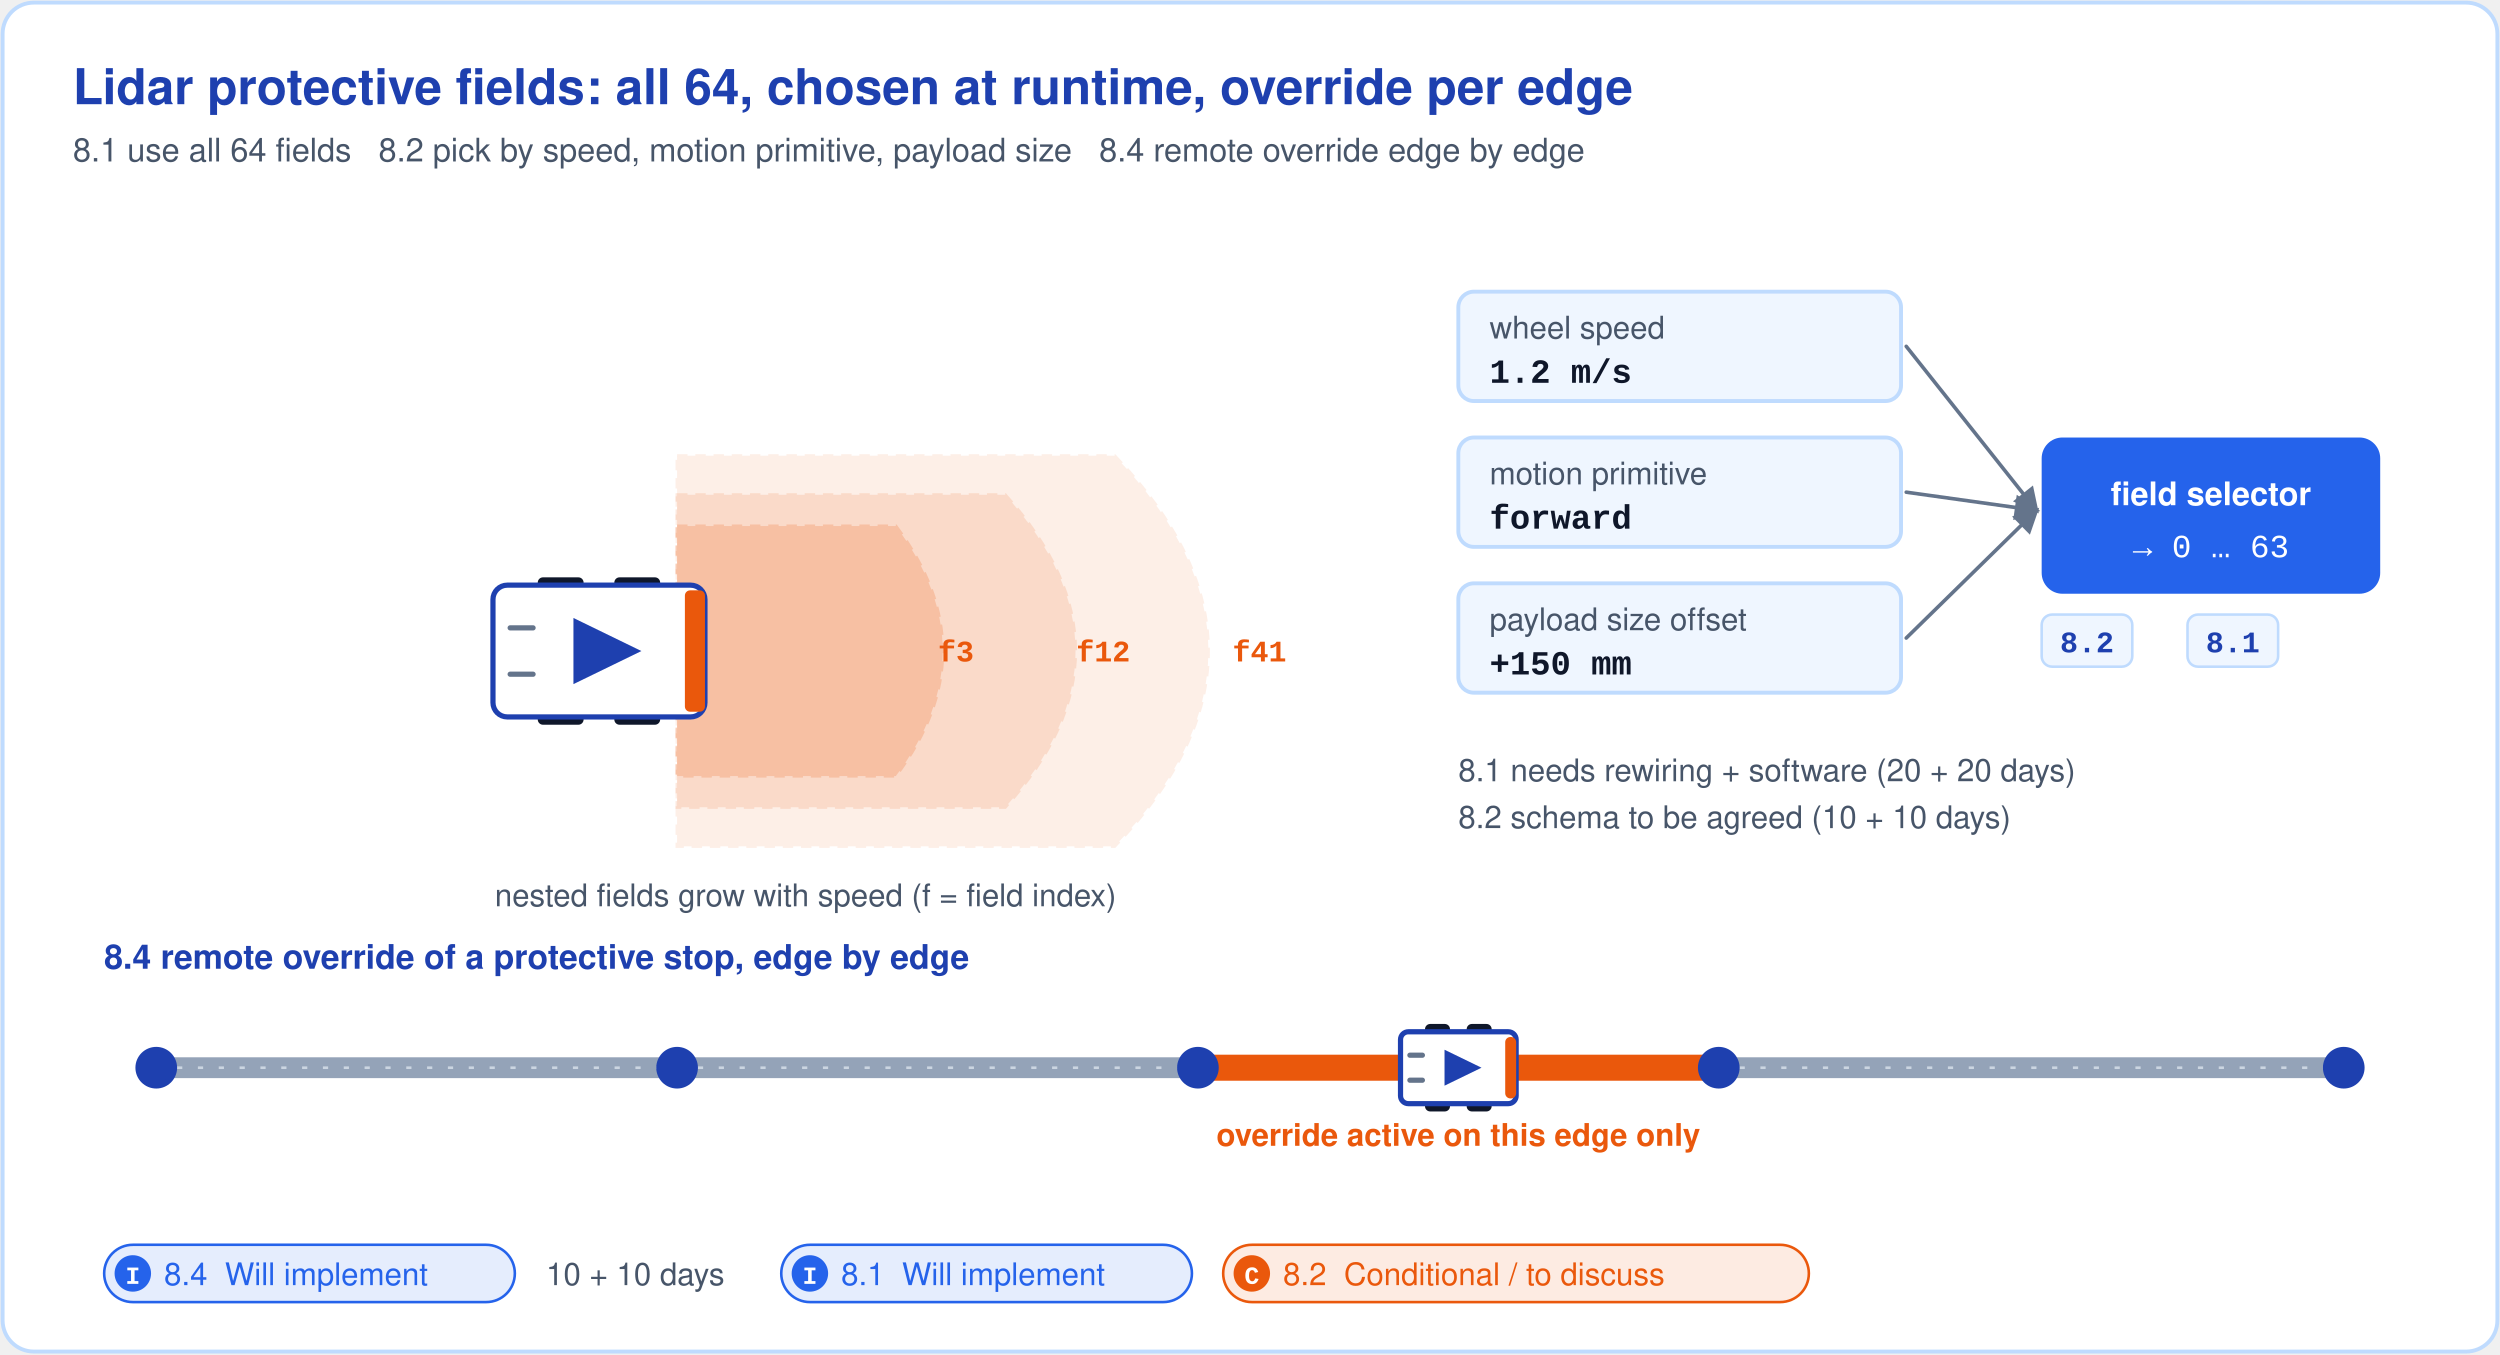
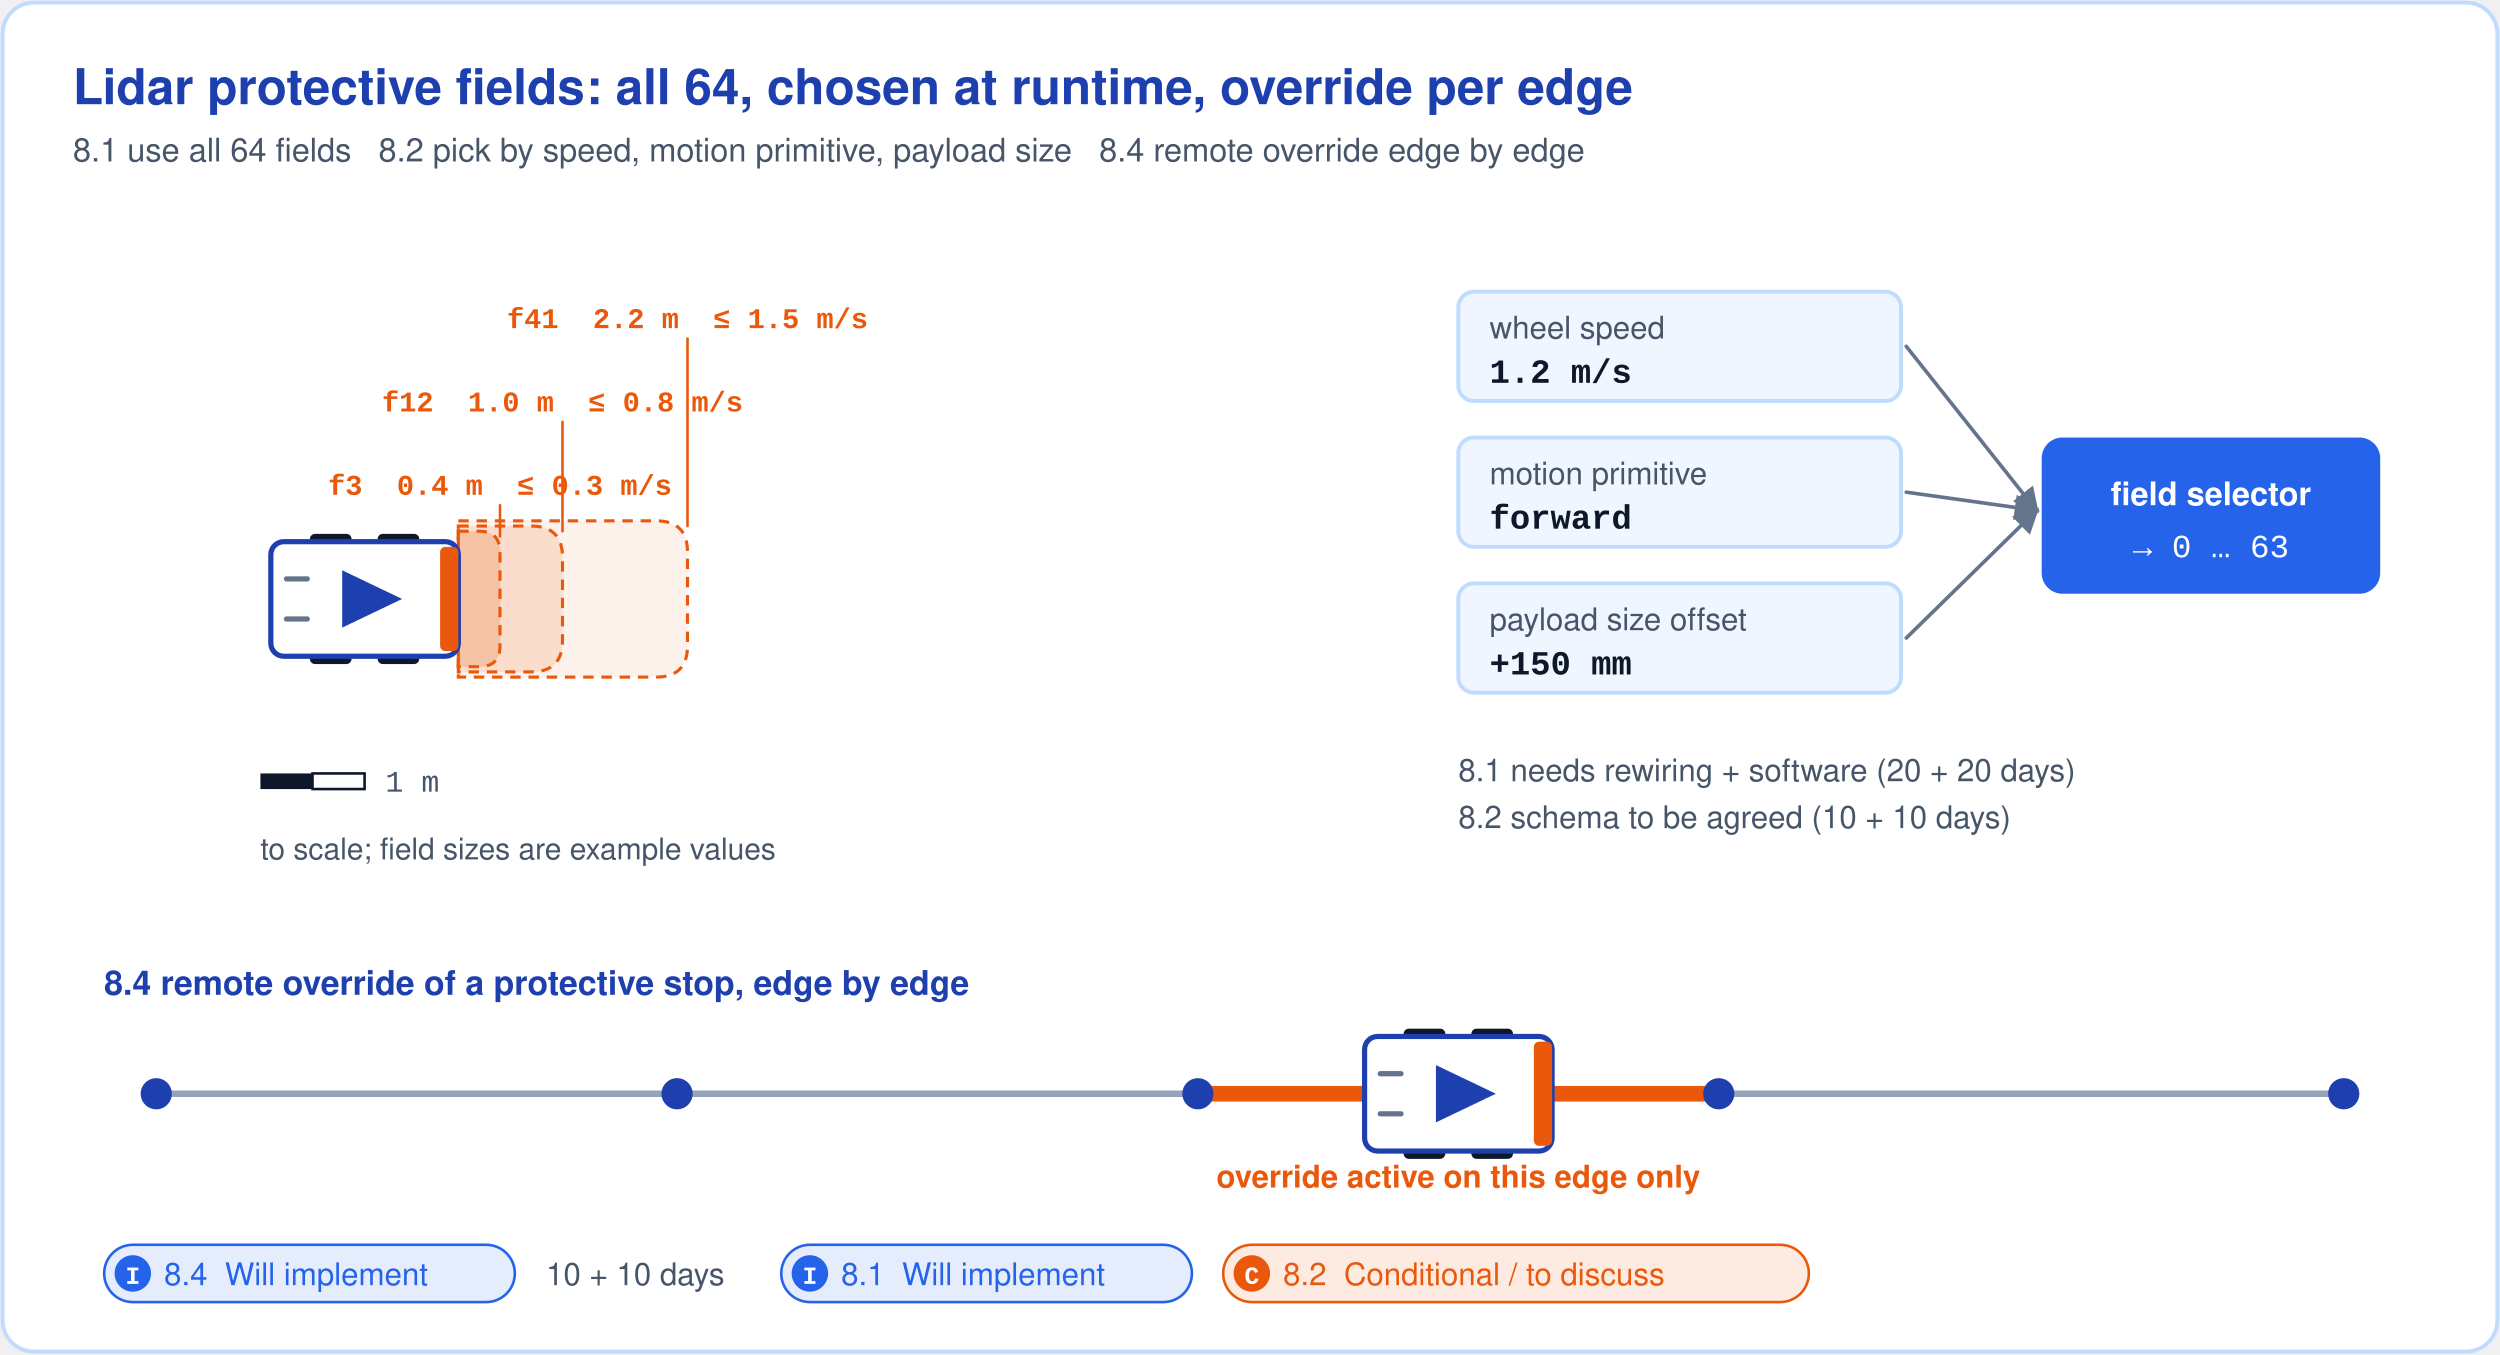
<svg xmlns="http://www.w3.org/2000/svg" width="960" height="520" viewBox="0 0 960 520" role="img" aria-label="Lidar protective fields: all 64, chosen at runtime, override per edge">
  <defs>
    <marker id="ah-primary" viewBox="0 0 10 10" refX="8.5" refY="5" markerWidth="7" markerHeight="7" orient="auto-start-reverse">
      <path d="M0,0 L10,5 L0,10 z" fill="#2563EB" />
    </marker>
    <marker id="ah-secondary" viewBox="0 0 10 10" refX="8.5" refY="5" markerWidth="7" markerHeight="7" orient="auto-start-reverse">
      <path d="M0,0 L10,5 L0,10 z" fill="#3B82F6" />
    </marker>
    <marker id="ah-accent" viewBox="0 0 10 10" refX="8.5" refY="5" markerWidth="7" markerHeight="7" orient="auto-start-reverse">
      <path d="M0,0 L10,5 L0,10 z" fill="#EA580C" />
    </marker>
    <marker id="ah-bg" viewBox="0 0 10 10" refX="8.5" refY="5" markerWidth="7" markerHeight="7" orient="auto-start-reverse">
      <path d="M0,0 L10,5 L0,10 z" fill="#EFF6FF" />
    </marker>
    <marker id="ah-fg" viewBox="0 0 10 10" refX="8.5" refY="5" markerWidth="7" markerHeight="7" orient="auto-start-reverse">
      <path d="M0,0 L10,5 L0,10 z" fill="#1E40AF" />
    </marker>
    <marker id="ah-card" viewBox="0 0 10 10" refX="8.5" refY="5" markerWidth="7" markerHeight="7" orient="auto-start-reverse">
      <path d="M0,0 L10,5 L0,10 z" fill="#FFFFFF" />
    </marker>
    <marker id="ah-muted" viewBox="0 0 10 10" refX="8.5" refY="5" markerWidth="7" markerHeight="7" orient="auto-start-reverse">
      <path d="M0,0 L10,5 L0,10 z" fill="#E9EFF8" />
    </marker>
    <marker id="ah-mutedfg" viewBox="0 0 10 10" refX="8.5" refY="5" markerWidth="7" markerHeight="7" orient="auto-start-reverse">
      <path d="M0,0 L10,5 L0,10 z" fill="#475569" />
    </marker>
    <marker id="ah-border" viewBox="0 0 10 10" refX="8.5" refY="5" markerWidth="7" markerHeight="7" orient="auto-start-reverse">
      <path d="M0,0 L10,5 L0,10 z" fill="#BFDBFE" />
    </marker>
    <marker id="ah-red" viewBox="0 0 10 10" refX="8.5" refY="5" markerWidth="7" markerHeight="7" orient="auto-start-reverse">
      <path d="M0,0 L10,5 L0,10 z" fill="#DC2626" />
    </marker>
    <marker id="ah-green" viewBox="0 0 10 10" refX="8.5" refY="5" markerWidth="7" markerHeight="7" orient="auto-start-reverse">
      <path d="M0,0 L10,5 L0,10 z" fill="#15803D" />
    </marker>
    <marker id="ah-teal" viewBox="0 0 10 10" refX="8.5" refY="5" markerWidth="7" markerHeight="7" orient="auto-start-reverse">
      <path d="M0,0 L10,5 L0,10 z" fill="#0E7490" />
    </marker>
    <marker id="ah-slate" viewBox="0 0 10 10" refX="8.5" refY="5" markerWidth="7" markerHeight="7" orient="auto-start-reverse">
      <path d="M0,0 L10,5 L0,10 z" fill="#64748B" />
    </marker>
    <marker id="ah-ink" viewBox="0 0 10 10" refX="8.5" refY="5" markerWidth="7" markerHeight="7" orient="auto-start-reverse">
      <path d="M0,0 L10,5 L0,10 z" fill="#0F172A" />
    </marker>
    <marker id="ah-tape" viewBox="0 0 10 10" refX="8.5" refY="5" markerWidth="7" markerHeight="7" orient="auto-start-reverse">
      <path d="M0,0 L10,5 L0,10 z" fill="#94A3B8" />
    </marker>
    <pattern id="hatch-red" width="8" height="8" patternUnits="userSpaceOnUse" patternTransform="rotate(45)">
      <rect width="8" height="8" fill="#DC2626" opacity="0.08" />
      <line x1="0" y1="0" x2="0" y2="8" stroke="#DC2626" stroke-width="2" opacity="0.35" />
    </pattern>
  </defs>
  <rect x="1" y="1" width="958" height="518" rx="12" fill="#FFFFFF" stroke="#BFDBFE" stroke-width="1.5" />
  <text x="28" y="40" font-family="'IBM Plex Sans', 'Segoe UI', Helvetica, Arial, sans-serif" font-size="19" font-weight="600" fill="#1E40AF" text-anchor="start" style="white-space:pre" xml:space="preserve">Lidar protective fields: all 64, chosen at runtime, override per edge</text>
  <text x="28" y="62" font-family="'IBM Plex Sans', 'Segoe UI', Helvetica, Arial, sans-serif" font-size="12.5" font-weight="400" fill="#475569" text-anchor="start" style="white-space:pre" xml:space="preserve">8.1 use all 64 fields   8.2 pick by speed, motion primitive, payload size   8.4 remote override edge by edge</text>
-   <path d="M 260 175.0 L 428.0 175.0 Q 500 250 428.0 325.0 L 260 325.0 Z" fill="#EA580C" opacity="0.1" stroke="#EA580C" stroke-width="1.2" stroke-dasharray="4 3" />
-   <path d="M 260 190.0 L 386.0 190.0 Q 440 250 386.0 310.0 L 260 310.0 Z" fill="#EA580C" opacity="0.14" stroke="#EA580C" stroke-width="1.2" stroke-dasharray="4 3" />
-   <path d="M 260 202.0 L 344.0 202.0 Q 380 250 344.0 298.0 L 260 298.0 Z" fill="#EA580C" opacity="0.2" stroke="#EA580C" stroke-width="1.2" stroke-dasharray="4 3" />
-   <g transform="translate(230 250) rotate(0)">
-     <rect x="-23.5" y="-28.3" width="17.6" height="6" rx="2" fill="#0F172A" />
-     <rect x="-23.5" y="22.3" width="17.6" height="6" rx="2" fill="#0F172A" />
-     <rect x="5.9" y="-28.3" width="17.6" height="6" rx="2" fill="#0F172A" />
-     <rect x="5.9" y="22.3" width="17.6" height="6" rx="2" fill="#0F172A" />
-     <rect x="-40.7" y="-25.3" width="81.4" height="50.6" rx="5.5" fill="#FFFFFF" stroke="#1E40AF" stroke-width="2" />
-     <line x1="-34.1" y1="-8.9" x2="-25.3" y2="-8.9" stroke="#64748B" stroke-width="2" stroke-linecap="round" />
-     <line x1="-34.1" y1="8.9" x2="-25.3" y2="8.9" stroke="#64748B" stroke-width="2" stroke-linecap="round" />
-     <rect x="33" y="-23.3" width="7.7" height="46.6" rx="2" fill="#EA580C" />
-     <path d="M -9.8 -12.7 L 16.3 0 L -9.8 12.7 Z" fill="#1E40AF" />
+   <path d="M 176.0 200.0 L 252.0 200.0 Q 264.0 200.0 264.0 212.0 L 264.0 248.0 Q 264.0 260.0 252.0 260.0 L 176.0 260.0 Z" fill="#EA580C" fill-opacity="0.08" stroke="#EA580C" stroke-width="1.2" stroke-dasharray="4 3" />
+   <path d="M 176.0 202.0 L 204.0 202.0 Q 216.0 202.0 216.0 214.0 L 216.0 246.0 Q 216.0 258.0 204.0 258.0 L 176.0 258.0 Z" fill="#EA580C" fill-opacity="0.14" stroke="#EA580C" stroke-width="1.2" stroke-dasharray="4 3" />
+   <path d="M 176.0 204.0 L 184.0 204.0 Q 192.0 204.0 192.0 212.0 L 192.0 248.0 Q 192.0 256.0 184.0 256.0 L 176.0 256.0 Z" fill="#EA580C" fill-opacity="0.2" stroke="#EA580C" stroke-width="1.2" stroke-dasharray="4 3" />
+   <g transform="translate(140 230) rotate(0)">
+     <rect x="-21" y="-25" width="16" height="6" rx="2" fill="#0F172A" />
+     <rect x="-21" y="19" width="16" height="6" rx="2" fill="#0F172A" />
+     <rect x="5" y="-25" width="16" height="6" rx="2" fill="#0F172A" />
+     <rect x="5" y="19" width="16" height="6" rx="2" fill="#0F172A" />
+     <rect x="-36" y="-22" width="72" height="44" rx="5" fill="#FFFFFF" stroke="#1E40AF" stroke-width="2" />
+     <line x1="-30" y1="-7.7" x2="-22" y2="-7.7" stroke="#64748B" stroke-width="2" stroke-linecap="round" />
+     <line x1="-30" y1="7.7" x2="-22" y2="7.7" stroke="#64748B" stroke-width="2" stroke-linecap="round" />
+     <rect x="29" y="-20" width="7" height="40" rx="2" fill="#EA580C" />
+     <path d="M -8.6 -11 L 14.4 0 L -8.6 11 Z" fill="#1E40AF" />
  </g>
-   <text x="374" y="254" font-family="'JetBrains Mono', Consolas, 'Courier New', monospace" font-size="11.5" font-weight="600" fill="#EA580C" text-anchor="end" style="white-space:pre" xml:space="preserve">f3</text>
-   <text x="434" y="254" font-family="'JetBrains Mono', Consolas, 'Courier New', monospace" font-size="11.5" font-weight="600" fill="#EA580C" text-anchor="end" style="white-space:pre" xml:space="preserve">f12</text>
-   <text x="494" y="254" font-family="'JetBrains Mono', Consolas, 'Courier New', monospace" font-size="11.5" font-weight="600" fill="#EA580C" text-anchor="end" style="white-space:pre" xml:space="preserve">f41</text>
-   <text x="190" y="348" font-family="'IBM Plex Sans', 'Segoe UI', Helvetica, Arial, sans-serif" font-size="12" font-weight="400" fill="#475569" text-anchor="start" style="white-space:pre" xml:space="preserve">nested fields grow with speed (f = field index)</text>
+   <line x1="192" y1="206" x2="192" y2="194" stroke="#EA580C" stroke-width="1" stroke-linecap="round" />
+   <text x="192" y="190" font-family="'JetBrains Mono', Consolas, 'Courier New', monospace" font-size="11" font-weight="600" fill="#EA580C" text-anchor="middle" style="white-space:pre" xml:space="preserve">f3  0.4 m  ≤ 0.3 m/s</text>
+   <line x1="216" y1="204" x2="216" y2="162" stroke="#EA580C" stroke-width="1" stroke-linecap="round" />
+   <text x="216" y="158" font-family="'JetBrains Mono', Consolas, 'Courier New', monospace" font-size="11" font-weight="600" fill="#EA580C" text-anchor="middle" style="white-space:pre" xml:space="preserve">f12  1.0 m  ≤ 0.8 m/s</text>
+   <line x1="264" y1="202" x2="264" y2="130" stroke="#EA580C" stroke-width="1" stroke-linecap="round" />
+   <text x="264" y="126" font-family="'JetBrains Mono', Consolas, 'Courier New', monospace" font-size="11" font-weight="600" fill="#EA580C" text-anchor="middle" style="white-space:pre" xml:space="preserve">f41  2.2 m  ≤ 1.5 m/s</text>
+   <rect x="100" y="297" width="20" height="6" rx="0" fill="#0F172A" />
+   <rect x="120" y="297" width="20" height="6" rx="0" fill="#FFFFFF" stroke="#0F172A" stroke-width="1" />
+   <text x="148" y="304" font-family="'JetBrains Mono', Consolas, 'Courier New', monospace" font-size="11.5" font-weight="400" fill="#475569" text-anchor="start" style="white-space:pre" xml:space="preserve">1 m</text>
+   <text x="100" y="330" font-family="'IBM Plex Sans', 'Segoe UI', Helvetica, Arial, sans-serif" font-size="11.5" font-weight="400" fill="#475569" text-anchor="start" style="white-space:pre" xml:space="preserve">to scale; field sizes are example values</text>
  <rect x="560" y="112" width="170" height="42" rx="6" fill="#EFF6FF" stroke="#BFDBFE" stroke-width="1.5" />
  <text x="572" y="130" font-family="'IBM Plex Sans', 'Segoe UI', Helvetica, Arial, sans-serif" font-size="12" font-weight="400" fill="#475569" text-anchor="start" style="white-space:pre" xml:space="preserve">wheel speed</text>
  <text x="572" y="147" font-family="'JetBrains Mono', Consolas, 'Courier New', monospace" font-size="13" font-weight="600" fill="#0F172A" text-anchor="start" style="white-space:pre" xml:space="preserve">1.2 m/s</text>
  <line x1="732" y1="133" x2="782" y2="196" stroke="#64748B" stroke-width="1.4" stroke-linecap="round" marker-end="url(#ah-slate)" />
  <rect x="560" y="168" width="170" height="42" rx="6" fill="#EFF6FF" stroke="#BFDBFE" stroke-width="1.5" />
  <text x="572" y="186" font-family="'IBM Plex Sans', 'Segoe UI', Helvetica, Arial, sans-serif" font-size="12" font-weight="400" fill="#475569" text-anchor="start" style="white-space:pre" xml:space="preserve">motion primitive</text>
  <text x="572" y="203" font-family="'JetBrains Mono', Consolas, 'Courier New', monospace" font-size="13" font-weight="600" fill="#0F172A" text-anchor="start" style="white-space:pre" xml:space="preserve">forward</text>
  <line x1="732" y1="189" x2="782" y2="196" stroke="#64748B" stroke-width="1.4" stroke-linecap="round" marker-end="url(#ah-slate)" />
  <rect x="560" y="224" width="170" height="42" rx="6" fill="#EFF6FF" stroke="#BFDBFE" stroke-width="1.5" />
  <text x="572" y="242" font-family="'IBM Plex Sans', 'Segoe UI', Helvetica, Arial, sans-serif" font-size="12" font-weight="400" fill="#475569" text-anchor="start" style="white-space:pre" xml:space="preserve">payload size offset</text>
  <text x="572" y="259" font-family="'JetBrains Mono', Consolas, 'Courier New', monospace" font-size="13" font-weight="600" fill="#0F172A" text-anchor="start" style="white-space:pre" xml:space="preserve">+150 mm</text>
  <line x1="732" y1="245" x2="782" y2="196" stroke="#64748B" stroke-width="1.4" stroke-linecap="round" marker-end="url(#ah-slate)" />
  <rect x="784" y="168" width="130" height="60" rx="8" fill="#2563EB" />
  <text x="849" y="194" font-family="'IBM Plex Sans', 'Segoe UI', Helvetica, Arial, sans-serif" font-size="12.5" font-weight="600" fill="#fff" text-anchor="middle" style="white-space:pre" xml:space="preserve">field selector</text>
  <text x="849" y="214" font-family="'JetBrains Mono', Consolas, 'Courier New', monospace" font-size="12.5" font-weight="400" fill="#fff" text-anchor="middle" style="white-space:pre" xml:space="preserve">→ 0 … 63</text>
-   <rect x="784" y="236" width="34.8" height="20" rx="4" fill="#EFF6FF" stroke="#BFDBFE" stroke-width="1" />
-   <text x="801.4" y="250.5" font-family="'JetBrains Mono', Consolas, 'Courier New', monospace" font-size="11.5" font-weight="600" fill="#1E40AF" text-anchor="middle" style="white-space:pre" xml:space="preserve">8.2</text>
-   <rect x="840" y="236" width="34.8" height="20" rx="4" fill="#EFF6FF" stroke="#BFDBFE" stroke-width="1" />
-   <text x="857.4" y="250.5" font-family="'JetBrains Mono', Consolas, 'Courier New', monospace" font-size="11.5" font-weight="600" fill="#1E40AF" text-anchor="middle" style="white-space:pre" xml:space="preserve">8.1</text>
  <text x="560" y="300" font-family="'IBM Plex Sans', 'Segoe UI', Helvetica, Arial, sans-serif" font-size="12" font-weight="400" fill="#475569" text-anchor="start" style="white-space:pre" xml:space="preserve">8.1 needs rewiring + software (20 + 20 days)</text>
  <text x="560" y="318" font-family="'IBM Plex Sans', 'Segoe UI', Helvetica, Arial, sans-serif" font-size="12" font-weight="400" fill="#475569" text-anchor="start" style="white-space:pre" xml:space="preserve">8.2 schema to be agreed (10 + 10 days)</text>
-   <text x="40" y="372" font-family="'IBM Plex Sans', 'Segoe UI', Helvetica, Arial, sans-serif" font-size="13" font-weight="600" fill="#1E40AF" text-anchor="start" style="white-space:pre" xml:space="preserve">8.4 remote override of a protective stop, edge by edge</text>
-   <line x1="60" y1="410" x2="260" y2="410" stroke="#94A3B8" stroke-width="8" stroke-linecap="butt" />
-   <line x1="60" y1="410" x2="260" y2="410" stroke="#CBD5E1" stroke-width="1" stroke-linecap="butt" stroke-dasharray="2 6" />
-   <line x1="260" y1="410" x2="460" y2="410" stroke="#94A3B8" stroke-width="8" stroke-linecap="butt" />
-   <line x1="260" y1="410" x2="460" y2="410" stroke="#CBD5E1" stroke-width="1" stroke-linecap="butt" stroke-dasharray="2 6" />
-   <line x1="460" y1="410" x2="660" y2="410" stroke="#EA580C" stroke-width="10" stroke-linecap="butt" />
-   <text x="560" y="440" font-family="'IBM Plex Sans', 'Segoe UI', Helvetica, Arial, sans-serif" font-size="12" font-weight="600" fill="#EA580C" text-anchor="middle" style="white-space:pre" xml:space="preserve">override active on this edge only</text>
-   <line x1="660" y1="410" x2="900" y2="410" stroke="#94A3B8" stroke-width="8" stroke-linecap="butt" />
-   <line x1="660" y1="410" x2="900" y2="410" stroke="#CBD5E1" stroke-width="1" stroke-linecap="butt" stroke-dasharray="2 6" />
-   <circle cx="60" cy="410" r="7" fill="#1E40AF" stroke="#1E40AF" stroke-width="2" />
-   <circle cx="260" cy="410" r="7" fill="#1E40AF" stroke="#1E40AF" stroke-width="2" />
-   <circle cx="460" cy="410" r="7" fill="#1E40AF" stroke="#1E40AF" stroke-width="2" />
-   <circle cx="660" cy="410" r="7" fill="#1E40AF" stroke="#1E40AF" stroke-width="2" />
-   <circle cx="900" cy="410" r="7" fill="#1E40AF" stroke="#1E40AF" stroke-width="2" />
-   <g transform="translate(560 410) rotate(0)">
-     <rect x="-12.8" y="-16.8" width="9.6" height="6" rx="2" fill="#0F172A" />
-     <rect x="-12.8" y="10.8" width="9.6" height="6" rx="2" fill="#0F172A" />
-     <rect x="3.2" y="-16.8" width="9.6" height="6" rx="2" fill="#0F172A" />
-     <rect x="3.2" y="10.8" width="9.6" height="6" rx="2" fill="#0F172A" />
-     <rect x="-22.2" y="-13.8" width="44.4" height="27.6" rx="3" fill="#FFFFFF" stroke="#1E40AF" stroke-width="2" />
-     <line x1="-18.6" y1="-4.8" x2="-13.8" y2="-4.8" stroke="#64748B" stroke-width="2" stroke-linecap="round" />
-     <line x1="-18.6" y1="4.8" x2="-13.8" y2="4.8" stroke="#64748B" stroke-width="2" stroke-linecap="round" />
-     <rect x="18" y="-11.8" width="4.2" height="23.6" rx="2" fill="#EA580C" />
-     <path d="M -5.3 -6.9 L 8.9 0 L -5.3 6.9 Z" fill="#1E40AF" />
+   <text x="40" y="382" font-family="'IBM Plex Sans', 'Segoe UI', Helvetica, Arial, sans-serif" font-size="13" font-weight="600" fill="#1E40AF" text-anchor="start" style="white-space:pre" xml:space="preserve">8.4 remote override of a protective stop, edge by edge</text>
+   <line x1="60" y1="420" x2="260" y2="420" stroke="#94A3B8" stroke-width="2.5" stroke-linecap="butt" />
+   <line x1="260" y1="420" x2="460" y2="420" stroke="#94A3B8" stroke-width="2.5" stroke-linecap="butt" />
+   <line x1="460" y1="420" x2="660" y2="420" stroke="#EA580C" stroke-width="6" stroke-linecap="butt" />
+   <line x1="660" y1="420" x2="900" y2="420" stroke="#94A3B8" stroke-width="2.5" stroke-linecap="butt" />
+   <text x="560" y="456" font-family="'IBM Plex Sans', 'Segoe UI', Helvetica, Arial, sans-serif" font-size="12" font-weight="600" fill="#EA580C" text-anchor="middle" style="white-space:pre" xml:space="preserve">override active on this edge only</text>
+   <circle cx="60" cy="420" r="5" fill="#1E40AF" stroke="#1E40AF" stroke-width="2" />
+   <circle cx="260" cy="420" r="5" fill="#1E40AF" stroke="#1E40AF" stroke-width="2" />
+   <circle cx="460" cy="420" r="5" fill="#1E40AF" stroke="#1E40AF" stroke-width="2" />
+   <circle cx="660" cy="420" r="5" fill="#1E40AF" stroke="#1E40AF" stroke-width="2" />
+   <circle cx="900" cy="420" r="5" fill="#1E40AF" stroke="#1E40AF" stroke-width="2" />
+   <g transform="translate(560 420) rotate(0)">
+     <rect x="-21" y="-25" width="16" height="6" rx="2" fill="#0F172A" />
+     <rect x="-21" y="19" width="16" height="6" rx="2" fill="#0F172A" />
+     <rect x="5" y="-25" width="16" height="6" rx="2" fill="#0F172A" />
+     <rect x="5" y="19" width="16" height="6" rx="2" fill="#0F172A" />
+     <rect x="-36" y="-22" width="72" height="44" rx="5" fill="#FFFFFF" stroke="#1E40AF" stroke-width="2" />
+     <line x1="-30" y1="-7.7" x2="-22" y2="-7.7" stroke="#64748B" stroke-width="2" stroke-linecap="round" />
+     <line x1="-30" y1="7.7" x2="-22" y2="7.7" stroke="#64748B" stroke-width="2" stroke-linecap="round" />
+     <rect x="29" y="-20" width="7" height="40" rx="2" fill="#EA580C" />
+     <path d="M -8.6 -11 L 14.4 0 L -8.6 11 Z" fill="#1E40AF" />
  </g>
  <rect x="40" y="478" width="157.7" height="22" rx="11" fill="#2563EB" opacity="0.12" />
  <rect x="40" y="478" width="157.7" height="22" rx="11" fill="none" stroke="#2563EB" stroke-width="1" />
  <circle cx="51" cy="489" r="7" fill="#2563EB" />
  <text x="51" y="493" font-family="'JetBrains Mono', Consolas, 'Courier New', monospace" font-size="9.5" font-weight="700" fill="#FFFFFF" text-anchor="middle" style="white-space:pre" xml:space="preserve">I</text>
  <text x="63" y="493.5" font-family="'IBM Plex Sans', 'Segoe UI', Helvetica, Arial, sans-serif" font-size="12" font-weight="500" fill="#2563EB" text-anchor="start" style="white-space:pre" xml:space="preserve">8.4  Will implement</text>
  <text x="209.7" y="493.5" font-family="'IBM Plex Sans', 'Segoe UI', Helvetica, Arial, sans-serif" font-size="12" font-weight="400" fill="#475569" text-anchor="start" style="white-space:pre" xml:space="preserve">10 + 10 days</text>
  <rect x="300" y="478" width="157.7" height="22" rx="11" fill="#2563EB" opacity="0.12" />
  <rect x="300" y="478" width="157.7" height="22" rx="11" fill="none" stroke="#2563EB" stroke-width="1" />
  <circle cx="311" cy="489" r="7" fill="#2563EB" />
  <text x="311" y="493" font-family="'JetBrains Mono', Consolas, 'Courier New', monospace" font-size="9.5" font-weight="700" fill="#FFFFFF" text-anchor="middle" style="white-space:pre" xml:space="preserve">I</text>
  <text x="323" y="493.5" font-family="'IBM Plex Sans', 'Segoe UI', Helvetica, Arial, sans-serif" font-size="12" font-weight="500" fill="#2563EB" text-anchor="start" style="white-space:pre" xml:space="preserve">8.1  Will implement</text>
  <rect x="469.7" y="478" width="224.9" height="22" rx="11" fill="#EA580C" opacity="0.12" />
  <rect x="469.7" y="478" width="224.9" height="22" rx="11" fill="none" stroke="#EA580C" stroke-width="1" />
  <circle cx="480.7" cy="489" r="7" fill="#EA580C" />
  <text x="480.7" y="493" font-family="'JetBrains Mono', Consolas, 'Courier New', monospace" font-size="9.5" font-weight="700" fill="#FFFFFF" text-anchor="middle" style="white-space:pre" xml:space="preserve">C</text>
  <text x="492.7" y="493.5" font-family="'IBM Plex Sans', 'Segoe UI', Helvetica, Arial, sans-serif" font-size="12" font-weight="500" fill="#EA580C" text-anchor="start" style="white-space:pre" xml:space="preserve">8.2  Conditional / to discuss</text>
</svg>
